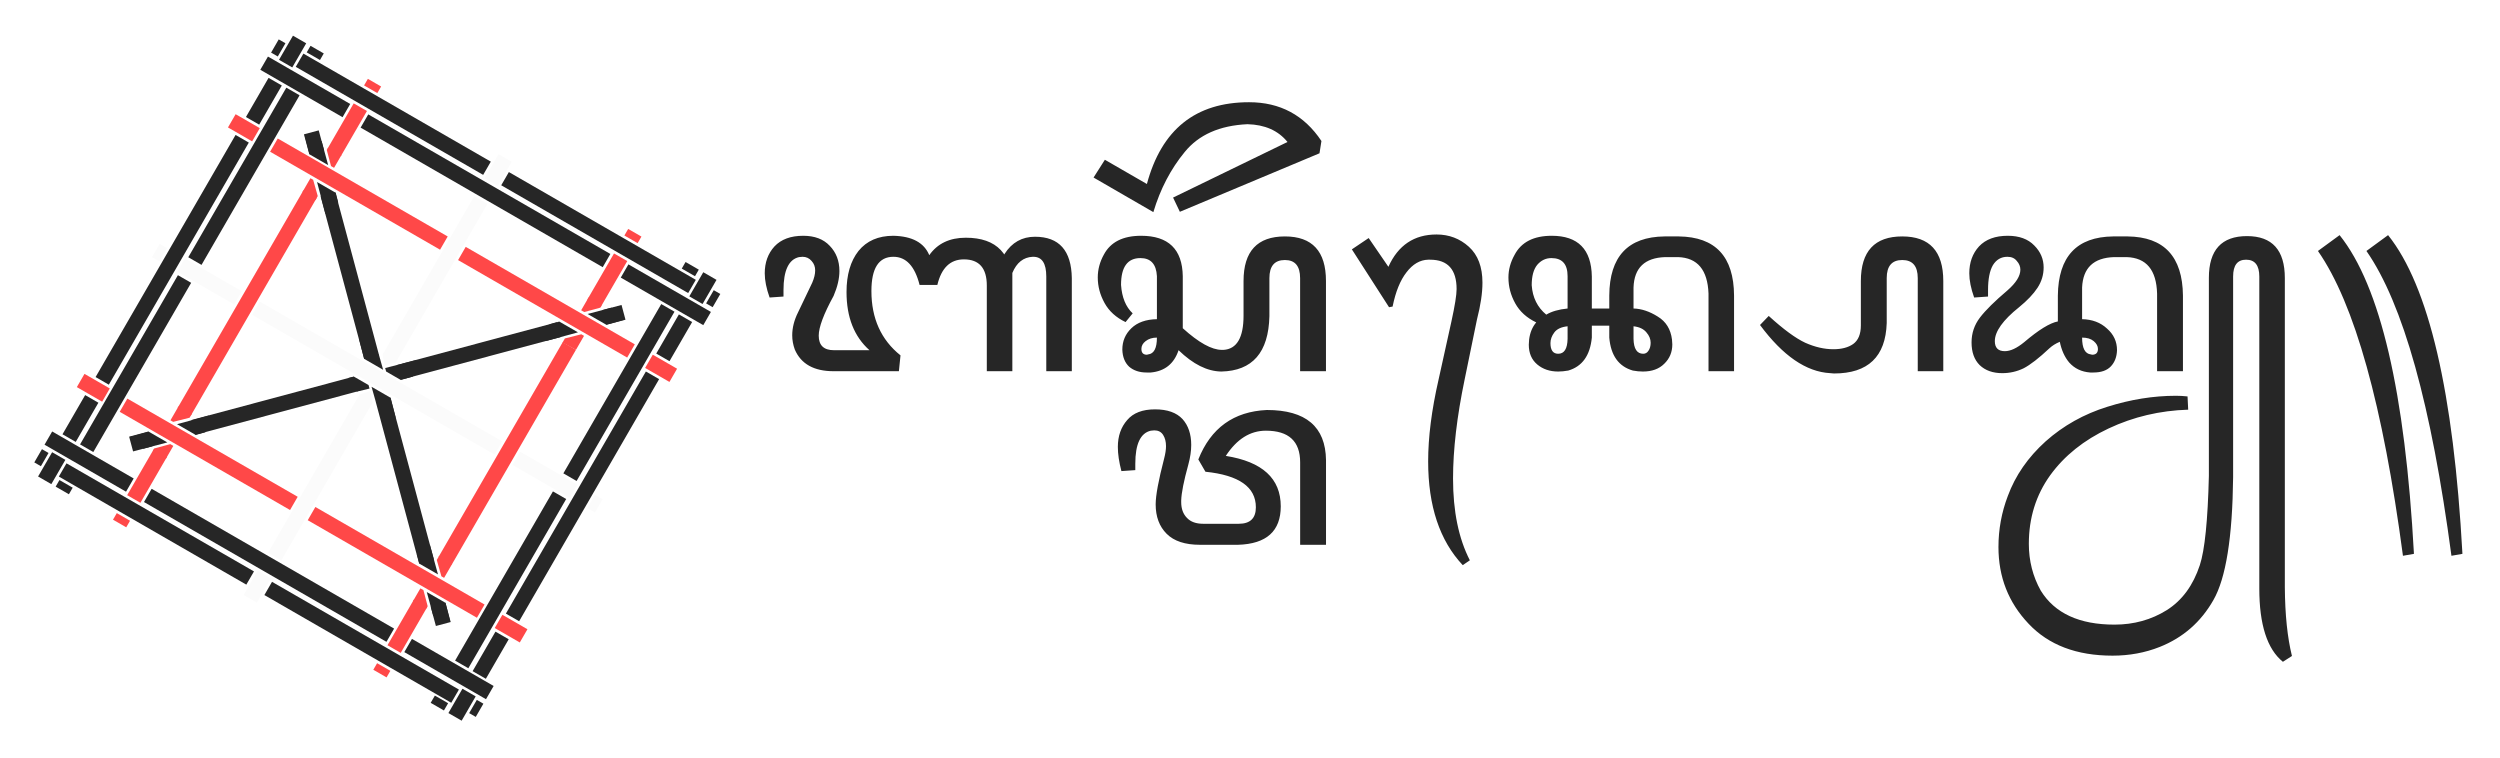
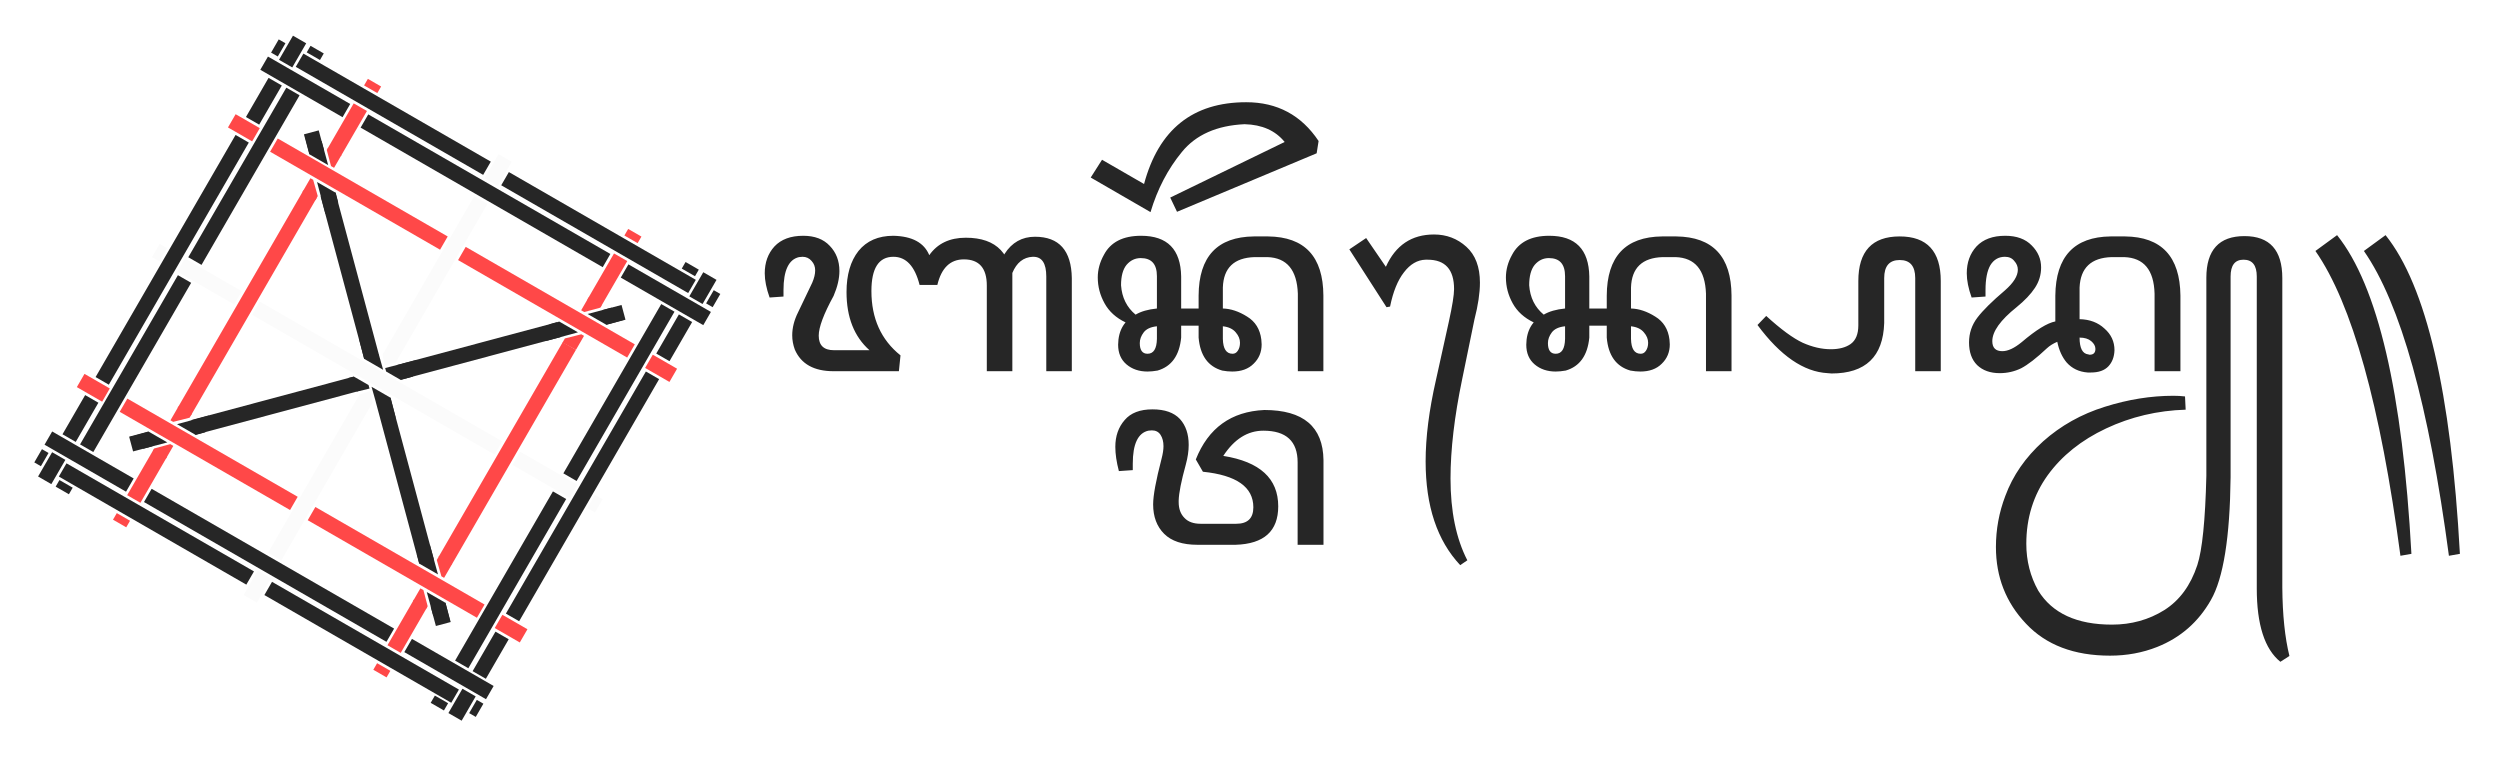
<svg xmlns="http://www.w3.org/2000/svg" width="990" height="300" viewBox="0 0 990 300" fill="none">
-   <path d="M424.44 147H414.328V109.496C414.328 104.291 412.621 101.688 409.208 101.688H408.952C405.283 101.859 402.595 103.992 400.888 108.088V147H390.776V112.312L397.816 100.536C400.717 96.013 404.728 93.752 409.848 93.752C419.405 93.752 424.269 99.213 424.44 110.136V147ZM400.888 147H390.776V113.08C390.776 106.168 387.747 102.712 381.688 102.712C376.312 102.712 372.813 106.083 371.192 112.824H364.152C362.275 105.4 358.819 101.688 353.784 101.688C347.981 101.688 345.08 106.211 345.08 115.256C345.08 126.093 348.92 134.584 356.6 140.728L355.96 147H330.104C322.339 147 317.219 144.141 314.744 138.424C314.061 136.547 313.72 134.669 313.72 132.792C313.72 129.805 314.488 126.776 316.024 123.704L321.656 111.928C322.424 110.136 322.808 108.515 322.808 107.064C322.808 105.613 322.339 104.376 321.4 103.352C320.461 102.243 319.267 101.688 317.816 101.688L316.408 101.816C312.312 102.755 310.264 107.107 310.264 114.872V117.432L304.76 117.816C303.48 114.232 302.84 111.032 302.84 108.216C302.84 103.949 304.12 100.408 306.68 97.592C309.325 94.776 313.123 93.368 318.072 93.368C322.595 93.368 326.093 94.691 328.568 97.336C331.128 99.981 332.408 103.309 332.408 107.32C332.408 110.307 331.64 113.592 330.104 117.176C326.179 124.344 324.216 129.592 324.216 132.92C324.216 136.76 326.221 138.68 330.232 138.68H344.312C338.253 133.304 335.224 125.624 335.224 115.64C335.224 108.813 336.803 103.395 339.96 99.384C343.203 95.373 347.811 93.368 353.784 93.368C361.208 93.539 365.944 96.099 367.992 101.048C371.235 96.44 376.056 94.136 382.456 94.136C394.744 94.136 400.888 100.621 400.888 113.592V147ZM454.171 140.472L454.683 140.344C456.987 140.088 458.139 137.869 458.139 133.688C456.347 133.688 454.854 134.157 453.659 135.096C452.55 135.949 451.995 136.973 451.995 138.168C451.995 139.704 452.72 140.472 454.171 140.472ZM492.443 124.984V111.288C492.443 99.512 497.904 93.624 508.827 93.624C519.664 93.624 525.083 99.512 525.083 111.288V147H514.843V110.136C514.843 105.357 512.838 102.968 508.827 102.968C504.731 102.968 502.683 105.357 502.683 110.136V125.24C502.342 139.576 495.984 146.872 483.611 147.128C478.064 147.043 472.432 144.227 466.715 138.68C464.923 144.056 461.254 147 455.707 147.512H454.043C451.227 147.512 448.923 146.744 447.131 145.208C445.424 143.587 444.528 141.325 444.443 138.424C444.443 135.096 445.638 132.28 448.027 129.976C450.416 127.672 453.787 126.477 458.139 126.392V109.368C457.883 104.589 455.707 102.2 451.611 102.2C446.491 102.2 443.931 105.741 443.931 112.824C444.272 117.773 445.808 121.528 448.539 124.088L445.723 127.544C441.968 125.752 439.195 123.235 437.403 119.992C435.611 116.749 434.715 113.379 434.715 109.88C434.715 106.723 435.526 103.693 437.147 100.792C439.792 95.843 444.699 93.368 451.867 93.368C462.704 93.368 468.208 98.701 468.379 109.368V129.976C474.694 135.693 479.856 138.552 483.867 138.552H484.507C489.798 138.211 492.443 133.688 492.443 124.984ZM525.1 215.736H514.86V183.096C514.86 174.733 510.337 170.552 501.292 170.552C495.063 170.552 489.772 173.88 485.42 180.536C499.927 182.84 507.18 189.496 507.18 200.504C507.18 210.317 501.548 215.395 490.284 215.736H482.22L482.732 207.416H490.54C495.063 207.416 497.324 205.24 497.324 200.888C497.324 192.867 490.668 188.173 477.356 186.808L474.54 181.944C479.489 169.485 488.535 162.957 501.676 162.36C517.121 162.36 524.929 168.973 525.1 182.2V215.736ZM484.524 215.736H475.18C469.292 215.736 464.897 214.285 461.996 211.384C459.095 208.483 457.644 204.6 457.644 199.736C457.644 196.237 458.753 190.221 460.972 181.688C461.484 179.725 461.74 178.061 461.74 176.696C461.74 174.904 461.356 173.411 460.588 172.216C459.82 171.021 458.668 170.424 457.132 170.424L455.724 170.552C451.628 171.491 449.58 175.843 449.58 183.608V186.168L444.076 186.552C443.137 182.968 442.668 179.768 442.668 176.952C442.668 172.685 443.905 169.144 446.38 166.328C448.769 163.512 452.439 162.104 457.388 162.104C462.252 162.104 465.879 163.384 468.268 165.944C470.572 168.504 471.724 171.917 471.724 176.184C471.724 178.573 471.34 181.176 470.572 183.992C468.78 190.477 467.841 195.213 467.756 198.2V198.84C467.756 201.485 468.524 203.576 470.06 205.112C471.511 206.648 473.644 207.416 476.46 207.416H484.396L484.524 215.736ZM456.729 84L433.049 70.304L437.529 63.264L454.169 72.864C459.972 51.275 473.454 40.48 494.617 40.48C506.905 40.48 516.462 45.6 523.289 55.84L522.521 60.704L467.225 83.872L464.537 78.24L509.849 56.224C506.18 51.701 500.889 49.355 493.977 49.184C482.969 49.696 474.692 53.365 469.145 60.192C463.598 66.933 459.46 74.869 456.729 84ZM579.244 223.8C570.113 214.072 565.548 200.376 565.548 182.712C565.548 173.155 566.913 162.403 569.644 150.456L574.764 127.288C576.129 121.059 576.812 116.792 576.812 114.488C576.812 106.723 573.313 102.84 566.316 102.84H565.548C562.305 102.925 559.447 104.589 556.972 107.832C554.497 110.989 552.663 115.512 551.468 121.4L550.06 121.656L535.34 98.744L541.996 94.264L549.804 105.656C553.644 97.123 560.001 92.856 568.876 92.856C573.825 92.856 578.092 94.477 581.676 97.72C585.26 100.963 587.052 105.699 587.052 111.928C587.052 116.024 586.327 120.888 584.876 126.52L580.012 150.2C576.94 164.963 575.404 178.061 575.404 189.496C575.404 202.467 577.623 213.261 582.06 221.88L579.244 223.8ZM650.716 140.088C651.569 140.088 652.252 139.704 652.764 138.936C653.361 138.083 653.66 137.016 653.66 135.736C653.66 134.285 653.105 132.92 651.996 131.64C650.887 130.275 649.18 129.464 646.876 129.208V134.2C646.961 138.125 648.241 140.088 650.716 140.088ZM650.588 147.128C649.308 147.128 647.985 147 646.62 146.744C640.988 145.123 637.873 140.771 637.276 133.688V128.952H630.364V122.168H637.276V117.048C637.361 101.603 644.657 93.795 659.164 93.624H664.796C679.303 93.795 686.599 101.603 686.684 117.048V147H676.572V116.28C676.231 106.893 672.22 102.072 664.54 101.816H659.42C651.313 102.072 647.132 106.083 646.876 113.848V122.168C650.033 122.253 653.233 123.32 656.476 125.368C659.719 127.331 661.596 130.36 662.108 134.456L662.236 136.376C662.236 139.448 661.169 142.008 659.036 144.056C656.988 146.104 654.172 147.128 650.588 147.128ZM617.052 140.088C619.441 140.088 620.679 138.125 620.764 134.2V129.208C618.289 129.464 616.54 130.275 615.516 131.64C614.492 133.005 613.98 134.413 613.98 135.864C613.98 138.68 615.004 140.088 617.052 140.088ZM612.316 124.6C614.449 123.32 617.265 122.509 620.764 122.168V109.368C620.764 104.589 618.631 102.2 614.364 102.2C612.145 102.2 610.268 103.096 608.732 104.888C607.281 106.68 606.556 109.368 606.556 112.952C606.897 117.816 608.817 121.699 612.316 124.6ZM617.052 147.128C613.724 147.128 610.951 146.189 608.732 144.312C606.513 142.435 605.404 139.832 605.404 136.504L605.532 134.456C605.873 131.725 606.812 129.464 608.348 127.672C604.593 125.88 601.82 123.363 600.028 120.12C598.236 116.877 597.34 113.464 597.34 109.88C597.34 106.808 598.151 103.821 599.772 100.92C602.417 95.885 607.324 93.368 614.492 93.368C624.903 93.368 630.193 98.744 630.364 109.496V133.688C629.681 140.771 626.567 145.123 621.02 146.744C619.569 147 618.247 147.128 617.052 147.128ZM726.277 147.896L724.741 147.768C715.269 147.256 706.01 140.899 696.965 128.696L700.421 125.112C706.224 130.403 711.045 133.944 714.885 135.736C718.725 137.443 722.437 138.296 726.021 138.296C729.264 138.296 731.866 137.613 733.829 136.248C735.877 134.797 736.901 132.323 736.901 128.824V111.288C736.901 99.512 742.362 93.624 753.285 93.624C764.122 93.624 769.541 99.512 769.541 111.288V147H759.429V110.136C759.429 105.357 757.381 102.968 753.285 102.968C749.189 102.968 747.141 105.357 747.141 110.136V127.928C746.714 141.24 739.76 147.896 726.277 147.896ZM828.48 140.472C830.016 140.472 830.784 139.704 830.784 138.168C830.784 137.059 830.229 136.035 829.12 135.096C828.011 134.157 826.475 133.688 824.512 133.688C824.512 137.869 825.664 140.088 827.968 140.344L828.48 140.472ZM792.896 147.768C789.141 147.768 786.155 146.701 783.936 144.568C781.803 142.435 780.736 139.448 780.736 135.608C780.736 131.939 781.845 128.653 784.064 125.752C786.283 122.851 789.909 119.267 794.944 115C798.357 112.013 800.064 109.283 800.064 106.808C800.064 105.528 799.595 104.376 798.656 103.352C797.803 102.243 796.565 101.688 794.944 101.688C792.469 101.688 790.549 102.797 789.184 105.016C787.904 107.235 787.264 110.52 787.264 114.872V117.432L781.76 117.816C780.48 114.232 779.84 111.032 779.84 108.216C779.84 103.949 781.12 100.408 783.68 97.592C786.325 94.776 790.123 93.368 795.072 93.368C799.595 93.368 803.093 94.648 805.568 97.208C808.043 99.683 809.28 102.584 809.28 105.912C809.28 108.813 808.469 111.501 806.848 113.976C805.227 116.451 802.795 119.011 799.552 121.656C793.152 126.776 789.952 131.256 789.952 135.096C789.952 137.741 791.275 139.064 793.92 139.064C796.139 139.064 798.699 137.869 801.6 135.48C807.317 130.616 811.755 127.885 814.912 127.288V117.048C815.083 101.603 822.379 93.795 836.8 93.624H842.56C856.981 93.795 864.277 101.603 864.448 117.048V147H854.208V116.28C853.952 106.893 849.941 102.072 842.176 101.816H837.184C829.077 102.072 824.853 106.083 824.512 113.848V126.392C828.523 126.477 831.808 127.715 834.368 130.104C837.013 132.408 838.336 135.267 838.336 138.68C838.251 141.325 837.44 143.459 835.904 145.08C834.368 146.701 832.064 147.512 828.992 147.512H827.712C824.299 147.256 821.525 145.933 819.392 143.544C817.6 141.411 816.363 138.68 815.68 135.352C814.059 136.035 812.693 136.888 811.584 137.912C807.403 141.837 803.989 144.483 801.344 145.848C798.699 147.128 795.883 147.768 792.896 147.768ZM904.027 262.072C897.798 257.037 894.683 247.352 894.683 233.016V109.496C894.683 105.059 892.934 102.84 889.435 102.84C886.022 102.84 884.315 105.059 884.315 109.496V162.744L874.715 163.128V110.008C874.715 99 879.75 93.496 889.819 93.496C899.803 93.496 904.795 99.043 904.795 110.136V232.632C904.88 243.469 905.819 252.515 907.611 259.768L904.027 262.072ZM836.571 259.64C822.32 259.64 811.227 255.416 803.291 246.968C795.355 238.605 791.387 228.493 791.387 216.632C791.387 209.635 792.624 202.893 795.099 196.408C798.086 188.301 803.078 181.091 810.075 174.776C817.072 168.547 825.222 163.981 834.523 161.08C843.739 158.179 852.784 156.728 861.659 156.728C863.195 156.728 864.731 156.813 866.267 156.984L866.523 162.232C855.344 162.573 844.848 165.048 835.035 169.656C825.222 174.264 817.499 180.451 811.867 188.216C806.235 196.067 803.419 205.112 803.419 215.352C803.419 222.093 804.998 228.28 808.155 233.912C813.702 242.872 823.43 247.352 837.339 247.352C845.019 247.352 851.931 245.432 858.075 241.592C864.134 237.752 868.486 231.821 871.131 223.8C873.094 217.827 874.288 206.051 874.715 188.472V146.872H884.315V188.984C884.059 212.792 881.456 229.005 876.507 237.624C871.558 246.328 864.475 252.515 855.259 256.184C849.456 258.488 843.227 259.64 836.571 259.64ZM955.922 219.32L951.57 220.088C943.634 160.44 932.413 120.205 917.906 99.384L926.482 93.112C942.61 113.251 952.423 155.32 955.922 219.32ZM975.122 219.32L970.77 220.088C962.834 160.44 951.613 120.205 937.106 99.384L945.682 93.112C961.81 113.251 971.623 155.32 975.122 219.32Z" fill="#262626" />
+   <path d="M424.44 147H414.328V109.496C414.328 104.291 412.621 101.688 409.208 101.688H408.952C405.283 101.859 402.595 103.992 400.888 108.088V147H390.776V112.312L397.816 100.536C400.717 96.013 404.728 93.752 409.848 93.752C419.405 93.752 424.269 99.213 424.44 110.136V147ZM400.888 147H390.776V113.08C390.776 106.168 387.747 102.712 381.688 102.712C376.312 102.712 372.813 106.083 371.192 112.824H364.152C362.275 105.4 358.819 101.688 353.784 101.688C347.981 101.688 345.08 106.211 345.08 115.256C345.08 126.093 348.92 134.584 356.6 140.728L355.96 147H330.104C322.339 147 317.219 144.141 314.744 138.424C314.061 136.547 313.72 134.669 313.72 132.792C313.72 129.805 314.488 126.776 316.024 123.704L321.656 111.928C322.424 110.136 322.808 108.515 322.808 107.064C322.808 105.613 322.339 104.376 321.4 103.352C320.461 102.243 319.267 101.688 317.816 101.688L316.408 101.816C312.312 102.755 310.264 107.107 310.264 114.872V117.432L304.76 117.816C303.48 114.232 302.84 111.032 302.84 108.216C302.84 103.949 304.12 100.408 306.68 97.592C309.325 94.776 313.123 93.368 318.072 93.368C322.595 93.368 326.093 94.691 328.568 97.336C331.128 99.981 332.408 103.309 332.408 107.32C332.408 110.307 331.64 113.592 330.104 117.176C326.179 124.344 324.216 129.592 324.216 132.92C324.216 136.76 326.221 138.68 330.232 138.68H344.312C338.253 133.304 335.224 125.624 335.224 115.64C335.224 108.813 336.803 103.395 339.96 99.384C343.203 95.373 347.811 93.368 353.784 93.368C361.208 93.539 365.944 96.099 367.992 101.048C371.235 96.44 376.056 94.136 382.456 94.136C394.744 94.136 400.888 100.621 400.888 113.592V147ZM488.091 140.088C488.944 140.088 489.627 139.704 490.139 138.936C490.736 138.083 491.035 137.016 491.035 135.736C491.035 134.285 490.48 132.92 489.371 131.64C488.262 130.275 486.555 129.464 484.251 129.208V134.2C484.336 138.125 485.616 140.088 488.091 140.088ZM487.963 147.128C486.683 147.128 485.36 147 483.995 146.744C478.363 145.123 475.248 140.771 474.651 133.688V128.952H467.739V122.168H474.651V117.048C474.736 101.603 482.032 93.795 496.539 93.624H502.171C516.678 93.795 523.974 101.603 524.059 117.048V147H513.947V116.28C513.606 106.893 509.595 102.072 501.915 101.816H496.795C488.688 102.072 484.507 106.083 484.251 113.848V122.168C487.408 122.253 490.608 123.32 493.851 125.368C497.094 127.331 498.971 130.36 499.483 134.456L499.611 136.376C499.611 139.448 498.544 142.008 496.411 144.056C494.363 146.104 491.547 147.128 487.963 147.128ZM454.427 140.088C456.816 140.088 458.054 138.125 458.139 134.2V129.208C455.664 129.464 453.915 130.275 452.891 131.64C451.867 133.005 451.355 134.413 451.355 135.864C451.355 138.68 452.379 140.088 454.427 140.088ZM449.691 124.6C451.824 123.32 454.64 122.509 458.139 122.168V109.368C458.139 104.589 456.006 102.2 451.739 102.2C449.52 102.2 447.643 103.096 446.107 104.888C444.656 106.68 443.931 109.368 443.931 112.952C444.272 117.816 446.192 121.699 449.691 124.6ZM454.427 147.128C451.099 147.128 448.326 146.189 446.107 144.312C443.888 142.435 442.779 139.832 442.779 136.504L442.907 134.456C443.248 131.725 444.187 129.464 445.723 127.672C441.968 125.88 439.195 123.363 437.403 120.12C435.611 116.877 434.715 113.464 434.715 109.88C434.715 106.808 435.526 103.821 437.147 100.92C439.792 95.885 444.699 93.368 451.867 93.368C462.278 93.368 467.568 98.744 467.739 109.496V133.688C467.056 140.771 463.942 145.123 458.395 146.744C456.944 147 455.622 147.128 454.427 147.128ZM524.1 215.736H513.86V183.096C513.86 174.733 509.337 170.552 500.292 170.552C494.063 170.552 488.772 173.88 484.42 180.536C498.927 182.84 506.18 189.496 506.18 200.504C506.18 210.317 500.548 215.395 489.284 215.736H481.22L481.732 207.416H489.54C494.063 207.416 496.324 205.24 496.324 200.888C496.324 192.867 489.668 188.173 476.356 186.808L473.54 181.944C478.489 169.485 487.535 162.957 500.676 162.36C516.121 162.36 523.929 168.973 524.1 182.2V215.736ZM483.524 215.736H474.18C468.292 215.736 463.897 214.285 460.996 211.384C458.095 208.483 456.644 204.6 456.644 199.736C456.644 196.237 457.753 190.221 459.972 181.688C460.484 179.725 460.74 178.061 460.74 176.696C460.74 174.904 460.356 173.411 459.588 172.216C458.82 171.021 457.668 170.424 456.132 170.424L454.724 170.552C450.628 171.491 448.58 175.843 448.58 183.608V186.168L443.076 186.552C442.137 182.968 441.668 179.768 441.668 176.952C441.668 172.685 442.905 169.144 445.38 166.328C447.769 163.512 451.439 162.104 456.388 162.104C461.252 162.104 464.879 163.384 467.268 165.944C469.572 168.504 470.724 171.917 470.724 176.184C470.724 178.573 470.34 181.176 469.572 183.992C467.78 190.477 466.841 195.213 466.756 198.2V198.84C466.756 201.485 467.524 203.576 469.06 205.112C470.511 206.648 472.644 207.416 475.46 207.416H483.396L483.524 215.736ZM455.604 84L431.924 70.304L436.404 63.264L453.044 72.864C458.847 51.275 472.329 40.48 493.492 40.48C505.78 40.48 515.337 45.6 522.164 55.84L521.396 60.704L466.1 83.872L463.412 78.24L508.724 56.224C505.055 51.701 499.764 49.355 492.852 49.184C481.844 49.696 473.567 53.365 468.02 60.192C462.473 66.933 458.335 74.869 455.604 84ZM578.244 223.8C569.113 214.072 564.548 200.376 564.548 182.712C564.548 173.155 565.913 162.403 568.644 150.456L573.764 127.288C575.129 121.059 575.812 116.792 575.812 114.488C575.812 106.723 572.313 102.84 565.316 102.84H564.548C561.305 102.925 558.447 104.589 555.972 107.832C553.497 110.989 551.663 115.512 550.468 121.4L549.06 121.656L534.34 98.744L540.996 94.264L548.804 105.656C552.644 97.123 559.001 92.856 567.876 92.856C572.825 92.856 577.092 94.477 580.676 97.72C584.26 100.963 586.052 105.699 586.052 111.928C586.052 116.024 585.327 120.888 583.876 126.52L579.012 150.2C575.94 164.963 574.404 178.061 574.404 189.496C574.404 202.467 576.623 213.261 581.06 221.88L578.244 223.8ZM649.716 140.088C650.569 140.088 651.252 139.704 651.764 138.936C652.361 138.083 652.66 137.016 652.66 135.736C652.66 134.285 652.105 132.92 650.996 131.64C649.887 130.275 648.18 129.464 645.876 129.208V134.2C645.961 138.125 647.241 140.088 649.716 140.088ZM649.588 147.128C648.308 147.128 646.985 147 645.62 146.744C639.988 145.123 636.873 140.771 636.276 133.688V128.952H629.364V122.168H636.276V117.048C636.361 101.603 643.657 93.795 658.164 93.624H663.796C678.303 93.795 685.599 101.603 685.684 117.048V147H675.572V116.28C675.231 106.893 671.22 102.072 663.54 101.816H658.42C650.313 102.072 646.132 106.083 645.876 113.848V122.168C649.033 122.253 652.233 123.32 655.476 125.368C658.719 127.331 660.596 130.36 661.108 134.456L661.236 136.376C661.236 139.448 660.169 142.008 658.036 144.056C655.988 146.104 653.172 147.128 649.588 147.128ZM616.052 140.088C618.441 140.088 619.679 138.125 619.764 134.2V129.208C617.289 129.464 615.54 130.275 614.516 131.64C613.492 133.005 612.98 134.413 612.98 135.864C612.98 138.68 614.004 140.088 616.052 140.088ZM611.316 124.6C613.449 123.32 616.265 122.509 619.764 122.168V109.368C619.764 104.589 617.631 102.2 613.364 102.2C611.145 102.2 609.268 103.096 607.732 104.888C606.281 106.68 605.556 109.368 605.556 112.952C605.897 117.816 607.817 121.699 611.316 124.6ZM616.052 147.128C612.724 147.128 609.951 146.189 607.732 144.312C605.513 142.435 604.404 139.832 604.404 136.504L604.532 134.456C604.873 131.725 605.812 129.464 607.348 127.672C603.593 125.88 600.82 123.363 599.028 120.12C597.236 116.877 596.34 113.464 596.34 109.88C596.34 106.808 597.151 103.821 598.772 100.92C601.417 95.885 606.324 93.368 613.492 93.368C623.903 93.368 629.193 98.744 629.364 109.496V133.688C628.681 140.771 625.567 145.123 620.02 146.744C618.569 147 617.247 147.128 616.052 147.128ZM725.277 147.896L723.741 147.768C714.269 147.256 705.01 140.899 695.965 128.696L699.421 125.112C705.224 130.403 710.045 133.944 713.885 135.736C717.725 137.443 721.437 138.296 725.021 138.296C728.264 138.296 730.866 137.613 732.829 136.248C734.877 134.797 735.901 132.323 735.901 128.824V111.288C735.901 99.512 741.362 93.624 752.285 93.624C763.122 93.624 768.541 99.512 768.541 111.288V147H758.429V110.136C758.429 105.357 756.381 102.968 752.285 102.968C748.189 102.968 746.141 105.357 746.141 110.136V127.928C745.714 141.24 738.76 147.896 725.277 147.896ZM827.48 140.472C829.016 140.472 829.784 139.704 829.784 138.168C829.784 137.059 829.229 136.035 828.12 135.096C827.011 134.157 825.475 133.688 823.512 133.688C823.512 137.869 824.664 140.088 826.968 140.344L827.48 140.472ZM791.896 147.768C788.141 147.768 785.155 146.701 782.936 144.568C780.803 142.435 779.736 139.448 779.736 135.608C779.736 131.939 780.845 128.653 783.064 125.752C785.283 122.851 788.909 119.267 793.944 115C797.357 112.013 799.064 109.283 799.064 106.808C799.064 105.528 798.595 104.376 797.656 103.352C796.803 102.243 795.565 101.688 793.944 101.688C791.469 101.688 789.549 102.797 788.184 105.016C786.904 107.235 786.264 110.52 786.264 114.872V117.432L780.76 117.816C779.48 114.232 778.84 111.032 778.84 108.216C778.84 103.949 780.12 100.408 782.68 97.592C785.325 94.776 789.123 93.368 794.072 93.368C798.595 93.368 802.093 94.648 804.568 97.208C807.043 99.683 808.28 102.584 808.28 105.912C808.28 108.813 807.469 111.501 805.848 113.976C804.227 116.451 801.795 119.011 798.552 121.656C792.152 126.776 788.952 131.256 788.952 135.096C788.952 137.741 790.275 139.064 792.92 139.064C795.139 139.064 797.699 137.869 800.6 135.48C806.317 130.616 810.755 127.885 813.912 127.288V117.048C814.083 101.603 821.379 93.795 835.8 93.624H841.56C855.981 93.795 863.277 101.603 863.448 117.048V147H853.208V116.28C852.952 106.893 848.941 102.072 841.176 101.816H836.184C828.077 102.072 823.853 106.083 823.512 113.848V126.392C827.523 126.477 830.808 127.715 833.368 130.104C836.013 132.408 837.336 135.267 837.336 138.68C837.251 141.325 836.44 143.459 834.904 145.08C833.368 146.701 831.064 147.512 827.992 147.512H826.712C823.299 147.256 820.525 145.933 818.392 143.544C816.6 141.411 815.363 138.68 814.68 135.352C813.059 136.035 811.693 136.888 810.584 137.912C806.403 141.837 802.989 144.483 800.344 145.848C797.699 147.128 794.883 147.768 791.896 147.768ZM903.027 262.072C896.798 257.037 893.683 247.352 893.683 233.016V109.496C893.683 105.059 891.934 102.84 888.435 102.84C885.022 102.84 883.315 105.059 883.315 109.496V162.744L873.715 163.128V110.008C873.715 99 878.75 93.496 888.819 93.496C898.803 93.496 903.795 99.043 903.795 110.136V232.632C903.88 243.469 904.819 252.515 906.611 259.768L903.027 262.072ZM835.571 259.64C821.32 259.64 810.227 255.416 802.291 246.968C794.355 238.605 790.387 228.493 790.387 216.632C790.387 209.635 791.624 202.893 794.099 196.408C797.086 188.301 802.078 181.091 809.075 174.776C816.072 168.547 824.222 163.981 833.523 161.08C842.739 158.179 851.784 156.728 860.659 156.728C862.195 156.728 863.731 156.813 865.267 156.984L865.523 162.232C854.344 162.573 843.848 165.048 834.035 169.656C824.222 174.264 816.499 180.451 810.867 188.216C805.235 196.067 802.419 205.112 802.419 215.352C802.419 222.093 803.998 228.28 807.155 233.912C812.702 242.872 822.43 247.352 836.339 247.352C844.019 247.352 850.931 245.432 857.075 241.592C863.134 237.752 867.486 231.821 870.131 223.8C872.094 217.827 873.288 206.051 873.715 188.472V146.872H883.315V188.984C883.059 212.792 880.456 229.005 875.507 237.624C870.558 246.328 863.475 252.515 854.259 256.184C848.456 258.488 842.227 259.64 835.571 259.64ZM954.922 219.32L950.57 220.088C942.634 160.44 931.413 120.205 916.906 99.384L925.482 93.112C941.61 113.251 951.423 155.32 954.922 219.32ZM974.122 219.32L969.77 220.088C961.834 160.44 950.613 120.205 936.106 99.384L944.682 93.112C960.81 113.251 970.623 155.32 974.122 219.32Z" fill="#262626" />
  <path fill-rule="evenodd" clip-rule="evenodd" d="M128.215 21.163L126.709 23.767L121.464 20.743L122.97 18.139L128.215 21.163Z" fill="#262626" />
  <path fill-rule="evenodd" clip-rule="evenodd" d="M121.258 17.152L115.736 26.703L110.491 23.679L116.013 14.129L121.258 17.152Z" fill="#262626" />
-   <path fill-rule="evenodd" clip-rule="evenodd" d="M75.696 111.996L36.949 179.011L31.704 175.987L70.451 108.972L75.696 111.996Z" fill="#262626" />
+   <path fill-rule="evenodd" clip-rule="evenodd" d="M75.696 111.996L36.949 179.011L31.704 175.987L70.451 108.973L75.696 111.996Z" fill="#262626" />
  <path fill-rule="evenodd" clip-rule="evenodd" d="M118.631 37.739L79.803 104.894L74.558 101.87L113.386 34.715L118.631 37.739Z" fill="#262626" />
-   <path fill-rule="evenodd" clip-rule="evenodd" d="M28.789 193.123L27.283 195.727L22.038 192.703L23.544 190.099L28.789 193.123Z" fill="#262626" />
-   <path fill-rule="evenodd" clip-rule="evenodd" d="M25.886 182.102L20.327 191.716L15.082 188.693L20.641 179.078L25.886 182.102Z" fill="#262626" />
+   <path fill-rule="evenodd" clip-rule="evenodd" d="M28.789 193.123L27.283 195.727L22.038 192.703L23.544 190.1L28.789 193.123Z" fill="#262626" />
+   <path fill-rule="evenodd" clip-rule="evenodd" d="M25.886 182.102L20.327 191.717L15.082 188.693L20.641 179.078L25.886 182.102Z" fill="#262626" />
  <path fill-rule="evenodd" clip-rule="evenodd" d="M38.966 159.48L29.992 175L24.747 171.976L33.721 156.456L38.966 159.48Z" fill="#262626" />
  <path fill-rule="evenodd" clip-rule="evenodd" d="M98.528 56.465L43.096 152.335L37.852 149.312L93.284 53.441L98.528 56.465Z" fill="#262626" />
  <path fill-rule="evenodd" clip-rule="evenodd" d="M111.598 33.86L102.635 49.363L97.39 46.339L106.353 30.836L111.598 33.86Z" fill="#262626" />
-   <path fill-rule="evenodd" clip-rule="evenodd" d="M254.007 93.683L252.501 96.287L247.256 93.263L248.762 90.659L254.007 93.683Z" fill="#FF4848" />
+   <path fill-rule="evenodd" clip-rule="evenodd" d="M254.007 93.683L252.501 96.287L247.256 93.263L248.762 90.66L254.007 93.683Z" fill="#FF4848" />
  <path fill-rule="evenodd" clip-rule="evenodd" d="M169.16 240.428L158.687 258.541L153.442 255.517L163.915 237.405L169.16 240.428Z" fill="#FF4848" />
-   <path fill-rule="evenodd" clip-rule="evenodd" d="M154.581 265.643L153.075 268.247L147.83 265.224L149.336 262.62L154.581 265.643Z" fill="#FF4848" />
+   <path fill-rule="evenodd" clip-rule="evenodd" d="M154.581 265.644L153.075 268.247L147.83 265.224L149.336 262.62L154.581 265.644Z" fill="#FF4848" />
  <path fill-rule="evenodd" clip-rule="evenodd" d="M228.077 138.529L178.906 223.571L173.661 220.547L222.833 135.505L228.077 138.529Z" fill="#FF4848" />
  <path fill-rule="evenodd" clip-rule="evenodd" d="M248.395 103.389L237.84 121.644L232.595 118.621L243.15 100.366L248.395 103.389Z" fill="#FF4848" />
  <path fill-rule="evenodd" clip-rule="evenodd" d="M150.922 34.254L149.417 36.858L144.172 33.834L145.678 31.23L150.922 34.254Z" fill="#FF4848" />
  <path fill-rule="evenodd" clip-rule="evenodd" d="M66.075 180.999L55.602 199.112L50.358 196.088L60.831 177.975L66.075 180.999Z" fill="#FF4848" />
  <path fill-rule="evenodd" clip-rule="evenodd" d="M51.496 206.214L49.99 208.818L44.746 205.794L46.252 203.19L51.496 206.214Z" fill="#FF4848" />
  <path fill-rule="evenodd" clip-rule="evenodd" d="M125.441 78.326L75.566 164.586L70.321 161.562L120.196 75.302L125.441 78.326Z" fill="#FF4848" />
  <path fill-rule="evenodd" clip-rule="evenodd" d="M145.31 43.96L134.952 61.874L129.708 58.85L140.066 40.936L145.31 43.96Z" fill="#FF4848" />
  <path fill-rule="evenodd" clip-rule="evenodd" d="M193.027 80.732L156.82 143.352L151.576 140.328L187.782 77.708L193.027 80.732Z" fill="#FBFBFB" />
  <path fill-rule="evenodd" clip-rule="evenodd" d="M156.729 143.509L152.328 144.716L151.484 140.485L151.741 140.042L156.986 143.066L156.729 143.509Z" fill="#FBFBFB" />
  <path fill-rule="evenodd" clip-rule="evenodd" d="M147.625 159.256L146.471 154.846L142.38 156.232L142.123 156.675L147.368 159.699L147.625 159.256Z" fill="#FBFBFB" />
  <path fill-rule="evenodd" clip-rule="evenodd" d="M107.283 229.028L101.724 238.643L96.479 235.619L102.038 226.005L107.283 229.028Z" fill="#FBFBFB" />
  <path fill-rule="evenodd" clip-rule="evenodd" d="M147.625 159.255L111.389 221.926L106.144 218.902L142.38 156.232L147.625 159.255Z" fill="#FBFBFB" />
  <path fill-rule="evenodd" clip-rule="evenodd" d="M148.781 159.028L147.132 153.167L154.681 157.519L156.729 165.581L148.782 159.028H148.781Z" fill="#262626" />
-   <path fill-rule="evenodd" clip-rule="evenodd" d="M150.076 140.578L151.726 146.439L144.177 142.087L142.128 134.025L150.076 140.578H150.076Z" fill="#262626" />
-   <path fill-rule="evenodd" clip-rule="evenodd" d="M202.655 64.079L197.133 73.629L191.888 70.605L197.41 61.055L202.655 64.079Z" fill="#FBFBFB" />
-   <path fill-rule="evenodd" clip-rule="evenodd" d="M276.727 106.781L275.222 109.385L269.977 106.361L271.483 103.758L276.727 106.781Z" fill="#262626" />
-   <path fill-rule="evenodd" clip-rule="evenodd" d="M177.456 278.475L175.795 281.346L170.551 278.322L172.211 275.451L177.456 278.475Z" fill="#262626" />
+   <path fill-rule="evenodd" clip-rule="evenodd" d="M150.076 140.578L151.726 146.44L144.177 142.087L142.128 134.025L150.076 140.578H150.076Z" fill="#262626" />
+   <path fill-rule="evenodd" clip-rule="evenodd" d="M202.655 64.079L197.133 73.629L191.888 70.606L197.41 61.055L202.655 64.079Z" fill="#FBFBFB" />
+   <path fill-rule="evenodd" clip-rule="evenodd" d="M276.727 106.781L275.222 109.385L269.977 106.362L271.483 103.758L276.727 106.781Z" fill="#262626" />
+   <path fill-rule="evenodd" clip-rule="evenodd" d="M177.456 278.475L175.795 281.346L170.551 278.323L172.211 275.451L177.456 278.475Z" fill="#262626" />
  <path fill-rule="evenodd" clip-rule="evenodd" d="M224.208 197.615L185.461 264.629L180.216 261.606L218.964 194.592L224.208 197.615Z" fill="#262626" />
  <path fill-rule="evenodd" clip-rule="evenodd" d="M267.099 123.434L228.337 190.474L223.092 187.45L261.854 120.411L267.099 123.434Z" fill="#262626" />
  <path fill-rule="evenodd" clip-rule="evenodd" d="M283.742 110.826L278.214 120.387L272.97 117.363L278.498 107.802L283.742 110.826Z" fill="#262626" />
  <path fill-rule="evenodd" clip-rule="evenodd" d="M274.086 127.527L265.119 143.036L259.874 140.012L268.841 124.504L274.086 127.527Z" fill="#262626" />
  <path fill-rule="evenodd" clip-rule="evenodd" d="M188.375 275.767L182.81 285.39L177.566 282.367L183.13 272.743L188.375 275.767Z" fill="#262626" />
  <path fill-rule="evenodd" clip-rule="evenodd" d="M201.45 253.153L192.4 268.805L187.155 265.781L196.205 250.13L201.45 253.153Z" fill="#262626" />
-   <path fill-rule="evenodd" clip-rule="evenodd" d="M261.012 150.138L205.578 246.014L200.333 242.99L255.767 147.115L261.012 150.138Z" fill="#262626" />
-   <path fill-rule="evenodd" clip-rule="evenodd" d="M272.514 116.051L198.483 73.371L201.511 68.134L275.542 110.814L272.514 116.051Z" fill="#262626" />
+   <path fill-rule="evenodd" clip-rule="evenodd" d="M261.012 150.139L205.578 246.014L200.333 242.99L255.767 147.115L261.012 150.139Z" fill="#262626" />
+   <path fill-rule="evenodd" clip-rule="evenodd" d="M272.514 116.051L198.483 73.371L201.511 68.135L275.542 110.814L272.514 116.051Z" fill="#262626" />
  <path fill-rule="evenodd" clip-rule="evenodd" d="M282.214 121.644L279.618 120.146L282.646 114.909L285.242 116.406L282.214 121.644Z" fill="#262626" />
  <path fill-rule="evenodd" clip-rule="evenodd" d="M191.333 69.249L117.12 26.465L120.148 21.227L194.361 64.012L191.333 69.249Z" fill="#262626" />
  <path fill-rule="evenodd" clip-rule="evenodd" d="M110.007 22.364L107.35 20.833L110.378 15.596L113.035 17.127L110.007 22.364Z" fill="#262626" />
  <path fill-rule="evenodd" clip-rule="evenodd" d="M278.494 128.76L245.827 109.928L248.855 104.691L281.522 123.523L278.494 128.76Z" fill="#262626" />
  <path fill-rule="evenodd" clip-rule="evenodd" d="M238.677 105.805L142.805 50.534L145.833 45.297L241.705 100.568L238.677 105.805Z" fill="#262626" />
  <path fill-rule="evenodd" clip-rule="evenodd" d="M135.655 46.412L103.084 27.635L106.112 22.398L138.683 41.175L135.655 46.412Z" fill="#262626" />
-   <path fill-rule="evenodd" clip-rule="evenodd" d="M225.562 197.152L202.961 184.122L205.989 178.885L228.59 191.915L225.562 197.152Z" fill="#FBFBFB" />
+   <path fill-rule="evenodd" clip-rule="evenodd" d="M225.562 197.152L202.961 184.123L205.989 178.885L228.59 191.915L225.562 197.152Z" fill="#FBFBFB" />
  <path fill-rule="evenodd" clip-rule="evenodd" d="M235.603 202.941L232.587 201.202L235.615 195.965L238.631 197.704L235.603 202.941Z" fill="#FBFBFB" />
  <path fill-rule="evenodd" clip-rule="evenodd" d="M195.849 180.022L99.876 124.693L102.904 119.456L198.877 174.785L195.849 180.022Z" fill="#FBFBFB" />
-   <path fill-rule="evenodd" clip-rule="evenodd" d="M92.725 120.571L70.213 107.592L73.241 102.354L95.753 115.333L92.725 120.571Z" fill="#FBFBFB" />
+   <path fill-rule="evenodd" clip-rule="evenodd" d="M92.725 120.571L70.213 107.592L73.241 102.355L95.753 115.334L92.725 120.571Z" fill="#FBFBFB" />
  <path fill-rule="evenodd" clip-rule="evenodd" d="M63.1 103.491L60.192 101.815L63.221 96.578L66.128 98.254L63.1 103.491Z" fill="#FBFBFB" />
  <path fill-rule="evenodd" clip-rule="evenodd" d="M40.448 159.07L30.428 153.293L33.456 148.056L43.477 153.833L40.448 159.07Z" fill="#FF4848" />
  <path fill-rule="evenodd" clip-rule="evenodd" d="M205.839 254.419L195.917 248.699L198.945 243.462L208.867 249.182L205.839 254.419Z" fill="#FF4848" />
  <path fill-rule="evenodd" clip-rule="evenodd" d="M188.864 244.632L121.86 206.004L124.888 200.767L191.892 239.395L188.864 244.632Z" fill="#FF4848" />
  <path fill-rule="evenodd" clip-rule="evenodd" d="M114.857 201.967L47.405 163.08L50.433 157.843L117.885 196.73L114.857 201.967Z" fill="#FF4848" />
  <path fill-rule="evenodd" clip-rule="evenodd" d="M99.846 55.981L90.278 50.465L93.306 45.227L102.874 50.744L99.846 55.981Z" fill="#FF4848" />
-   <path fill-rule="evenodd" clip-rule="evenodd" d="M265.097 151.249L255.47 145.7L258.498 140.463L268.125 146.012L265.097 151.249Z" fill="#FF4848" />
+   <path fill-rule="evenodd" clip-rule="evenodd" d="M265.097 151.25L255.47 145.7L258.498 140.463L268.125 146.012L265.097 151.25Z" fill="#FF4848" />
  <path fill-rule="evenodd" clip-rule="evenodd" d="M248.358 141.599L181.398 102.997L184.426 97.76L251.386 136.362L248.358 141.599Z" fill="#FF4848" />
  <path fill-rule="evenodd" clip-rule="evenodd" d="M174.262 98.882L106.959 60.081L109.987 54.844L177.29 93.645L174.262 98.882Z" fill="#FF4848" />
  <path fill-rule="evenodd" clip-rule="evenodd" d="M16.193 184.618L13.582 183.112L16.61 177.875L19.221 179.381L16.193 184.618Z" fill="#262626" />
  <path fill-rule="evenodd" clip-rule="evenodd" d="M97.543 231.517L23.305 188.718L26.334 183.481L100.571 226.28L97.543 231.517Z" fill="#262626" />
  <path fill-rule="evenodd" clip-rule="evenodd" d="M188.401 283.898L185.79 282.392L188.818 277.155L191.429 278.661L188.401 283.898Z" fill="#262626" />
  <path fill-rule="evenodd" clip-rule="evenodd" d="M178.701 278.305L104.694 235.64L107.722 230.403L181.729 273.068L178.701 278.305Z" fill="#262626" />
  <path fill-rule="evenodd" clip-rule="evenodd" d="M153.038 254.162L57.023 198.809L60.051 193.572L156.066 248.925L153.038 254.162Z" fill="#262626" />
  <path fill-rule="evenodd" clip-rule="evenodd" d="M192.454 276.887L160.108 258.239L163.136 253.002L195.482 271.65L192.454 276.887Z" fill="#262626" />
  <path fill-rule="evenodd" clip-rule="evenodd" d="M49.91 194.709L17.634 176.101L20.663 170.864L52.938 189.472L49.91 194.709Z" fill="#262626" />
  <path fill-rule="evenodd" clip-rule="evenodd" d="M122.481 61.079L120.364 53.191L126.214 51.626L128.331 59.513L122.481 61.079Z" fill="#262626" />
-   <path fill-rule="evenodd" clip-rule="evenodd" d="M172.611 247.892L170.563 240.263L176.413 238.697L178.461 246.327L172.611 247.892Z" fill="#262626" />
-   <path fill-rule="evenodd" clip-rule="evenodd" d="M165.974 223.16L148.77 159.048L154.62 157.483L171.824 221.594L165.974 223.16Z" fill="#262626" />
+   <path fill-rule="evenodd" clip-rule="evenodd" d="M172.611 247.893L170.563 240.263L176.413 238.697L178.461 246.327L172.611 247.893Z" fill="#262626" />
+   <path fill-rule="evenodd" clip-rule="evenodd" d="M165.974 223.16L148.77 159.048L154.62 157.483L171.824 221.595L165.974 223.16Z" fill="#262626" />
  <path fill-rule="evenodd" clip-rule="evenodd" d="M144.226 142.116L126.961 77.772L132.811 76.207L150.076 140.551L144.226 142.116Z" fill="#262626" />
  <path fill-rule="evenodd" clip-rule="evenodd" d="M247.688 126.595L240.115 128.621L238.547 122.78L246.121 120.754L247.688 126.595Z" fill="#262626" />
-   <path fill-rule="evenodd" clip-rule="evenodd" d="M222.136 133.432L158.73 150.397L157.163 144.555L220.569 127.59L222.136 133.432Z" fill="#262626" />
+   <path fill-rule="evenodd" clip-rule="evenodd" d="M222.136 133.432L158.73 150.397L157.163 144.556L220.569 127.59L222.136 133.432Z" fill="#262626" />
  <path fill-rule="evenodd" clip-rule="evenodd" d="M141.661 154.964L77.373 172.164L75.806 166.323L140.094 149.122L141.661 154.964Z" fill="#262626" />
-   <path fill-rule="evenodd" clip-rule="evenodd" d="M60.344 176.721L52.703 178.765L51.135 172.924L58.776 170.879L60.344 176.721Z" fill="#262626" />
+   <path fill-rule="evenodd" clip-rule="evenodd" d="M60.344 176.721L52.703 178.766L51.135 172.924L58.776 170.879L60.344 176.721Z" fill="#262626" />
  <path fill-rule="evenodd" clip-rule="evenodd" d="M222.748 135.654L223.688 134.028L230.2 132.375L231.277 132.996L228.078 138.53L222.748 135.654Z" fill="#FF4848" />
-   <path fill-rule="evenodd" clip-rule="evenodd" d="M124.89 79.277L125.83 77.652L124.007 71.194L122.93 70.573L119.731 76.107L124.89 79.277Z" fill="#FF4848" />
+   <path fill-rule="evenodd" clip-rule="evenodd" d="M124.89 79.278L125.83 77.652L124.007 71.194L122.93 70.573L119.731 76.107L124.89 79.278Z" fill="#FF4848" />
  <path fill-rule="evenodd" clip-rule="evenodd" d="M76.03 163.782L75.09 165.408L68.578 167.061L67.501 166.44L70.7 160.906L76.03 163.782Z" fill="#FF4848" />
-   <path fill-rule="evenodd" clip-rule="evenodd" d="M173.904 220.129L172.964 221.754L174.787 228.212L175.864 228.833L179.064 223.3L173.904 220.128V220.129Z" fill="#FF4848" />
+   <path fill-rule="evenodd" clip-rule="evenodd" d="M173.904 220.129L172.964 221.755L174.787 228.212L175.864 228.833L179.064 223.3L173.904 220.128V220.129Z" fill="#FF4848" />
  <path fill-rule="evenodd" clip-rule="evenodd" d="M221.467 127.34L228.868 131.607L216.223 135.045L217.694 128.404L221.467 127.34Z" fill="#262626" />
  <path fill-rule="evenodd" clip-rule="evenodd" d="M132.953 76.351L125.552 72.084L128.893 84.738L133.916 80.145L132.953 76.35V76.351Z" fill="#262626" />
  <path fill-rule="evenodd" clip-rule="evenodd" d="M77.509 172.242L70.108 167.976L82.753 164.538L81.282 171.178L77.509 172.242Z" fill="#262626" />
  <path fill-rule="evenodd" clip-rule="evenodd" d="M166.042 223.199L173.443 227.466L170.204 215.659L165.079 219.404L166.042 223.199Z" fill="#262626" />
-   <path fill-rule="evenodd" clip-rule="evenodd" d="M242.183 121.831L232.678 124.333L240.079 128.6L247.547 126.499L242.183 121.831Z" fill="#262626" />
+   <path fill-rule="evenodd" clip-rule="evenodd" d="M242.183 121.831L232.678 124.334L240.079 128.6L247.547 126.5L242.183 121.831Z" fill="#262626" />
  <path fill-rule="evenodd" clip-rule="evenodd" d="M127.371 55.916L129.953 65.386L122.552 61.12L120.64 53.612L127.37 55.916H127.371Z" fill="#262626" />
  <path fill-rule="evenodd" clip-rule="evenodd" d="M56.76 177.699L66.264 175.196L58.863 170.93L51.396 173.03L56.76 177.699Z" fill="#262626" />
  <path fill-rule="evenodd" clip-rule="evenodd" d="M171.591 243.922L169.009 234.451L176.41 238.718L178.322 246.226L171.591 243.922Z" fill="#262626" />
  <path fill-rule="evenodd" clip-rule="evenodd" d="M238.247 120.942L237.734 121.829L231.346 123.566L230.139 122.87L233.088 117.77L238.248 120.942H238.247Z" fill="#FF4848" />
-   <path fill-rule="evenodd" clip-rule="evenodd" d="M129.911 58.484L129.399 59.371L131.086 65.764L132.292 66.461L135.241 61.361L129.911 58.484Z" fill="#FF4848" />
+   <path fill-rule="evenodd" clip-rule="evenodd" d="M129.911 58.484L129.399 59.371L131.086 65.765L132.292 66.461L135.241 61.361L129.911 58.484Z" fill="#FF4848" />
  <path fill-rule="evenodd" clip-rule="evenodd" d="M60.531 178.494L61.043 177.607L67.432 175.87L68.638 176.566L65.689 181.666L60.531 178.494Z" fill="#FF4848" />
  <path fill-rule="evenodd" clip-rule="evenodd" d="M168.851 240.963L169.363 240.076L167.676 233.683L166.47 232.987L163.521 238.087L168.851 240.962V240.963Z" fill="#FF4848" />
  <path fill-rule="evenodd" clip-rule="evenodd" d="M140.175 149.156L145.947 152.484L146.33 153.871L141.279 155.097L138.016 149.669L140.175 149.156Z" fill="#262626" />
  <path fill-rule="evenodd" clip-rule="evenodd" d="M158.683 150.45L152.91 147.122L152.528 145.735L164.817 142.573L163.495 149.102L158.683 150.45Z" fill="#262626" />
</svg>
